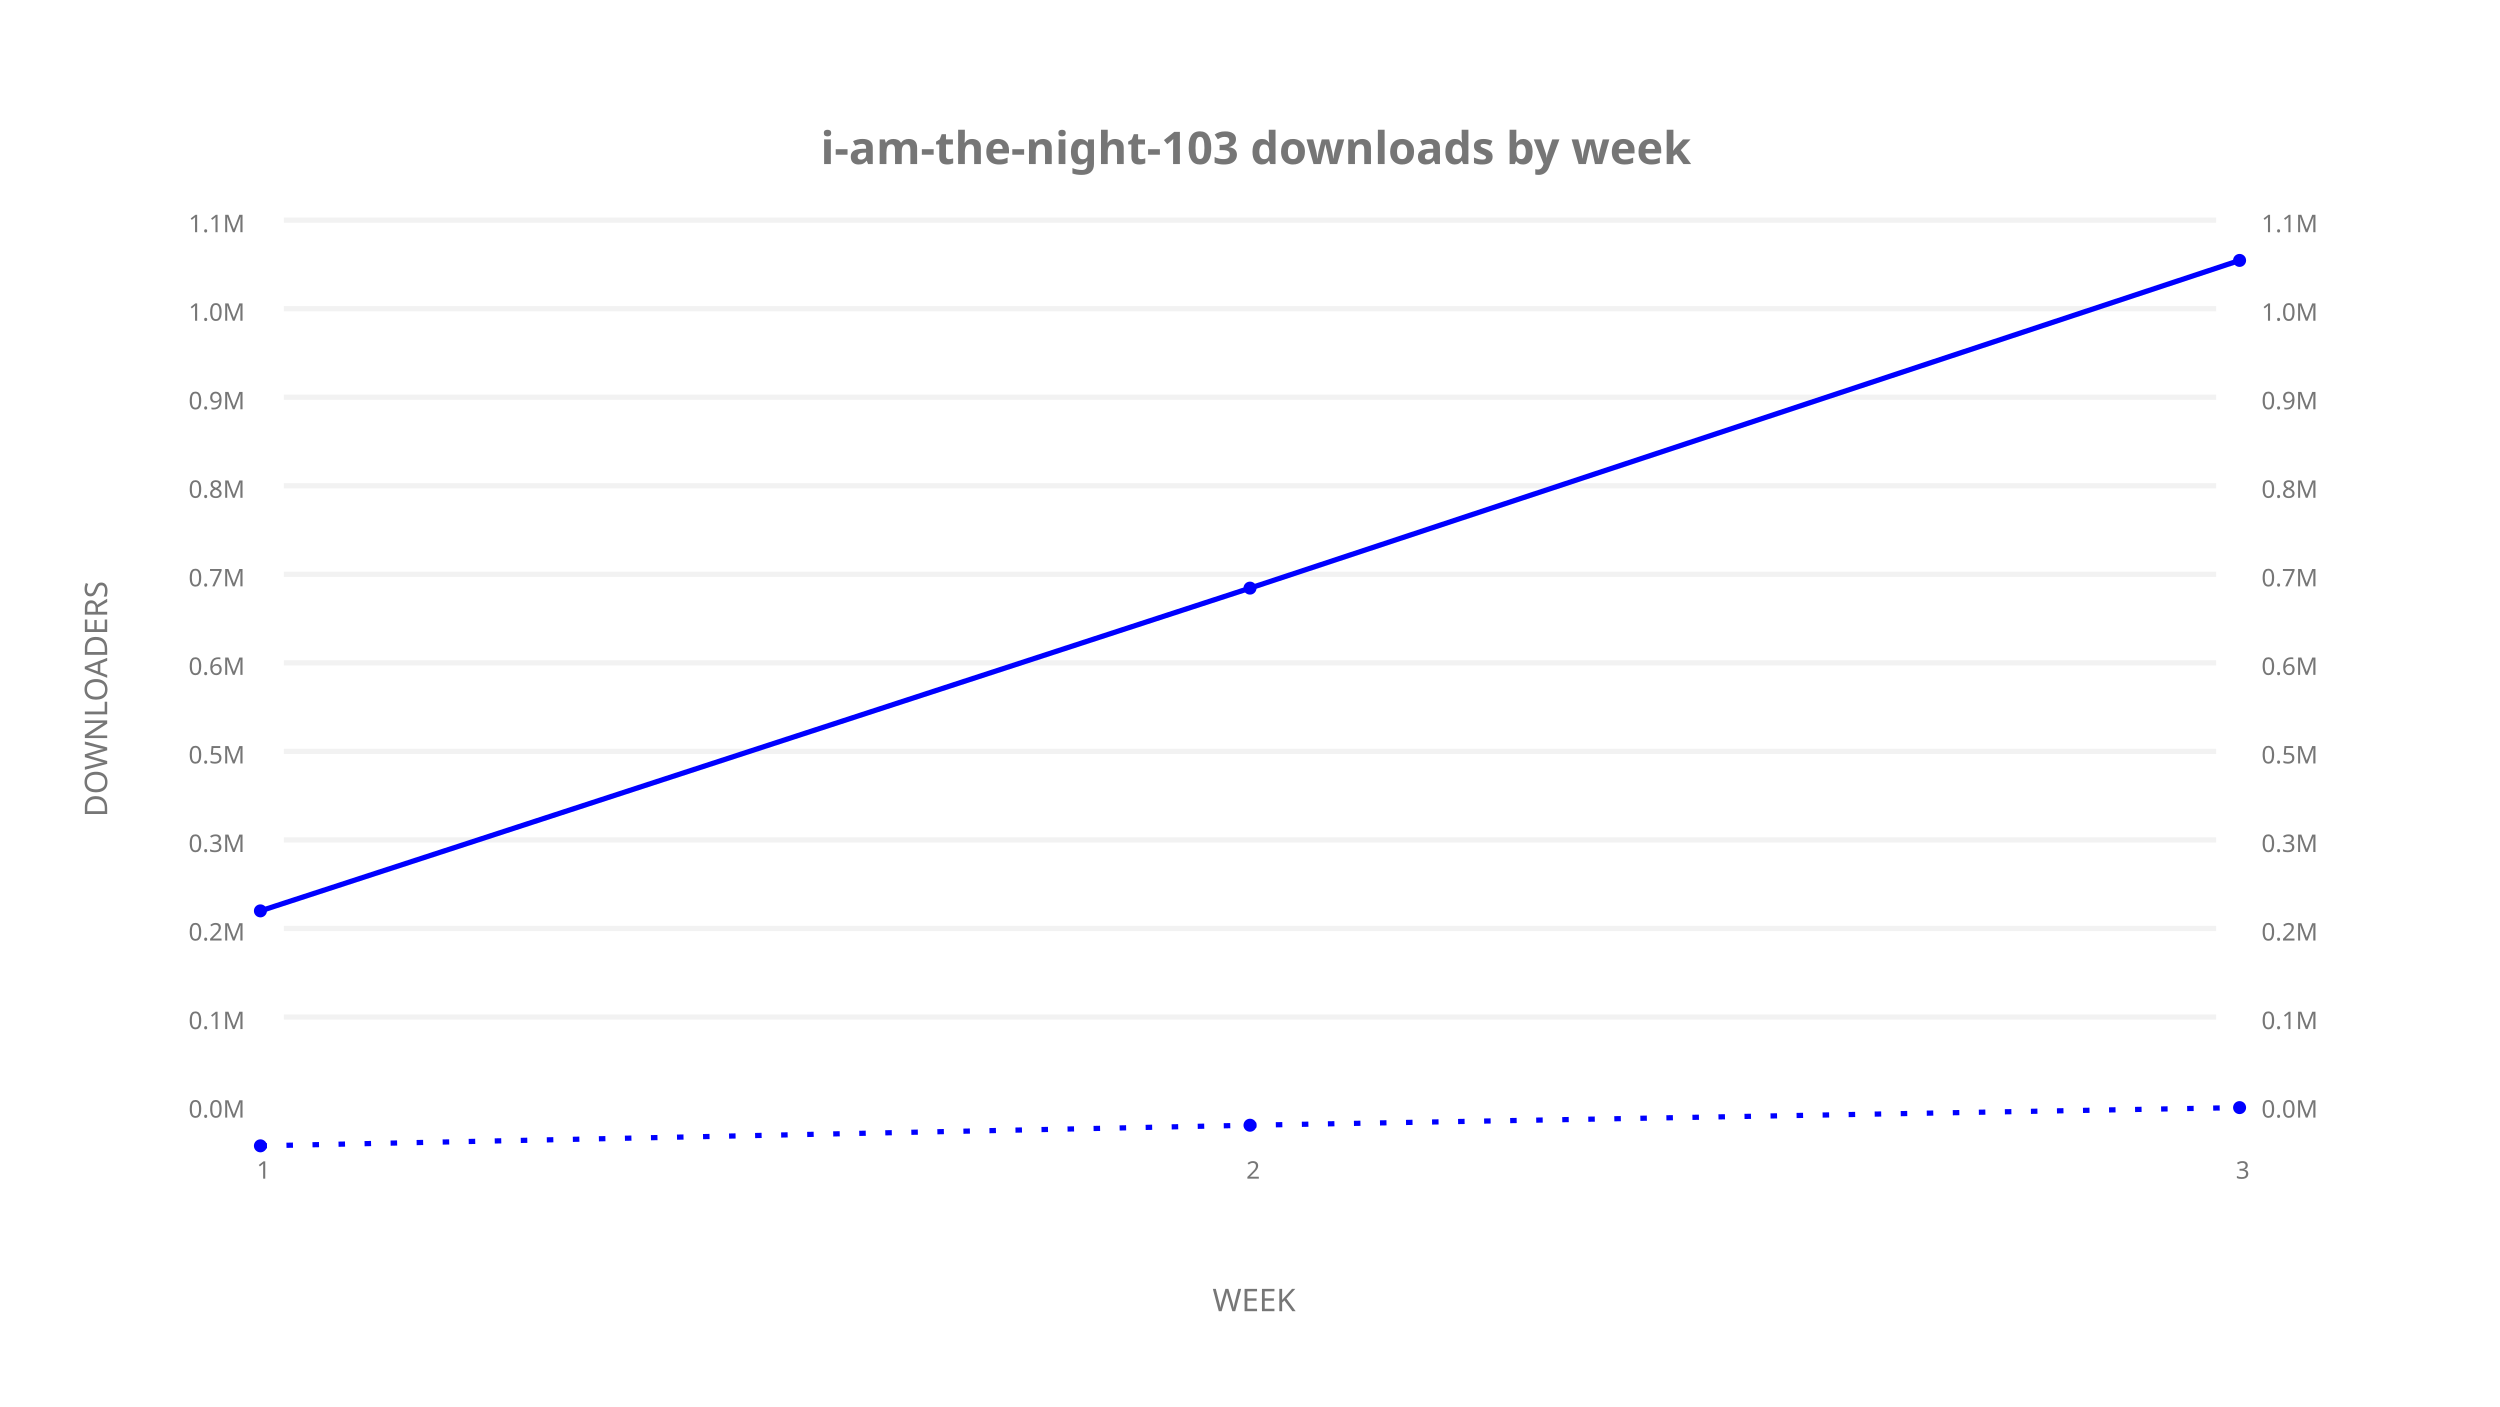
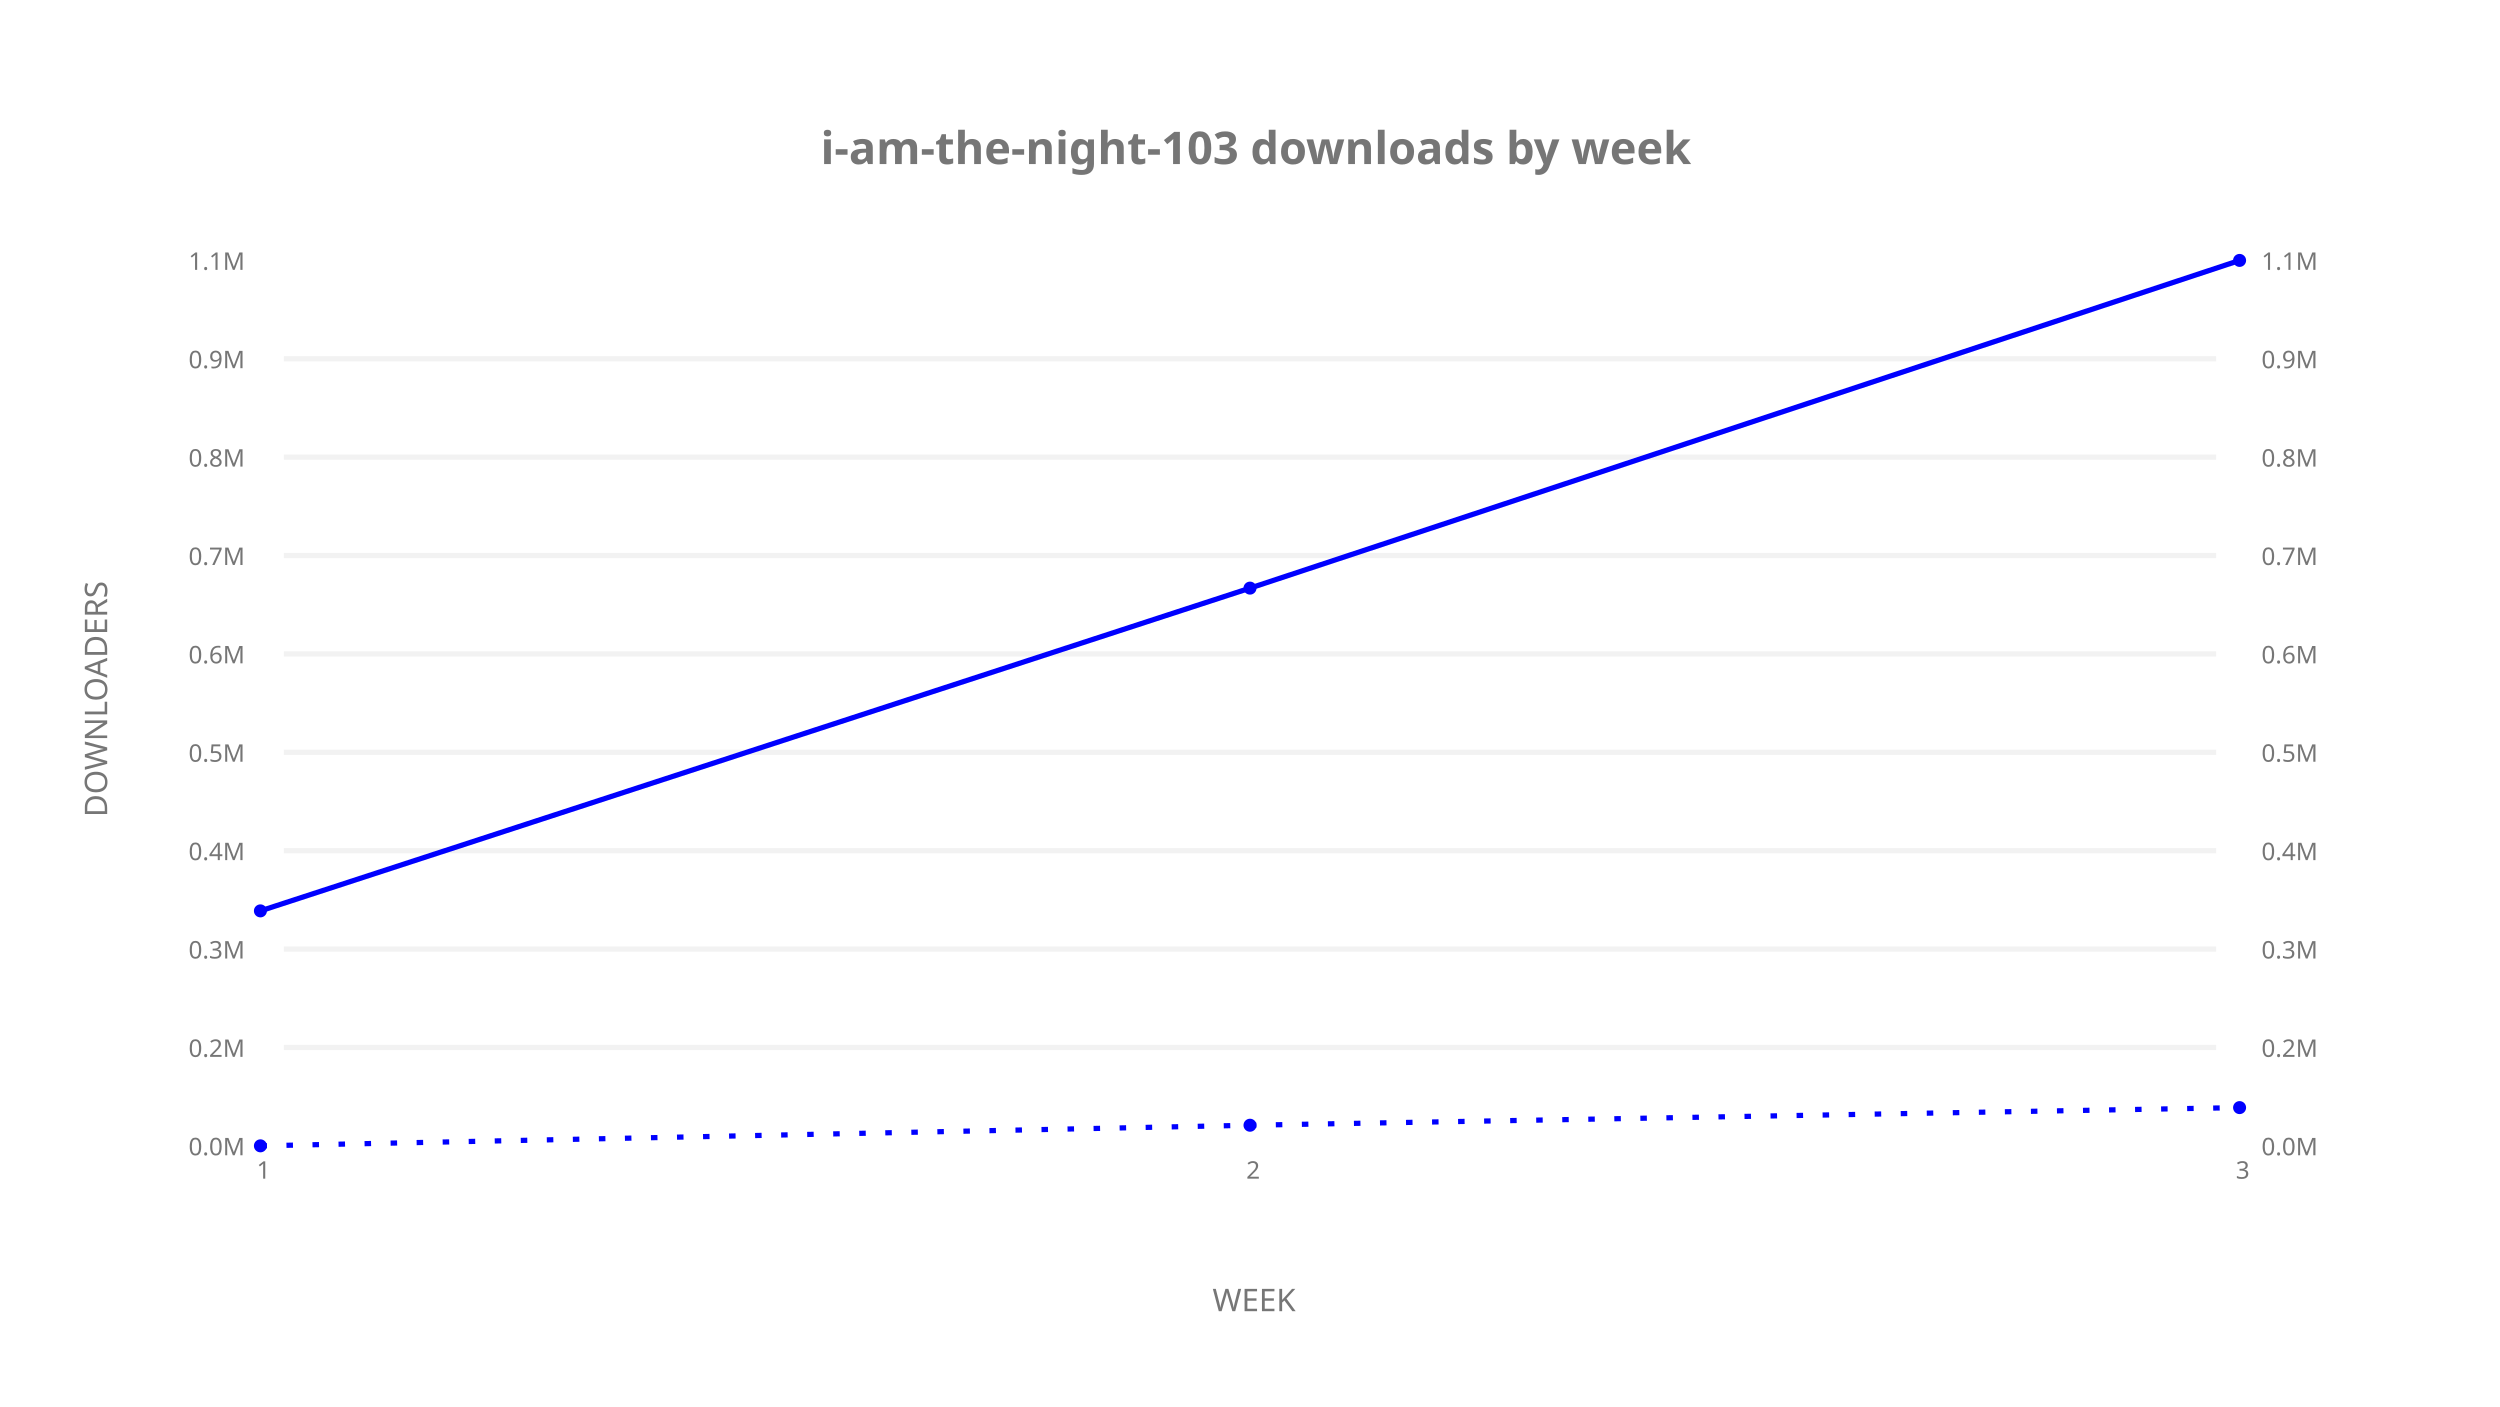
<svg xmlns="http://www.w3.org/2000/svg" xml:space="preserve" id="i-am-the-night-103-downloads-by-week-i-am-the-night-103-week" x="0px" y="0px" width="1920px" height="1080px" viewBox="0 0 1920 1080" enable-background="new 0 0 1920 1080" role="img">
  <g id="annotations">
    <text x="960" y="126" font-family="Atkinson Hyperlegible" font-size="26pt" text-anchor="middle" text-align="center" font-weight="600" font-style="normal" style="fill:rgb(118,118,118); fill-opacity:1; stroke:rgb(118,118,118); stroke-opacity:0; stroke-width:0.5"> i-am-the-night-103 downloads by week</text>
    <g id="axes-lines">
      <text x="960" y="1007" font-family="Atkinson Hyperlegible" font-size="18pt" text-anchor="middle" text-align="center" font-weight="500" font-style="normal" style="fill:rgb(118,118,118); fill-opacity:1; stroke:rgb(118,118,118); stroke-opacity:0; stroke-width:0.5"> WEEK</text>
      <text x="73" y="540" font-family="Atkinson Hyperlegible" font-size="18pt" text-anchor="middle" text-align="center" dominant-baseline="central" font-weight="500" font-style="normal" style="fill:rgb(118,118,118); fill-opacity:1; stroke:rgb(118,118,118); stroke-opacity:0; stroke-width:0.5" transform="rotate(-90,73,540)"> DOWNLOADERS</text>
    </g>
    <g id="tic-y-label-lines">
-       <line x1="218" y1="781.08" x2="1702" y2="781.08" style="fill:rgb(0,0,255); fill-opacity:0; stroke:rgb(242,242,242); stroke-opacity:1; stroke-width:4" />
-       <line x1="218" y1="713.08" x2="1702" y2="713.08" style="fill:rgb(0,0,255); fill-opacity:0; stroke:rgb(242,242,242); stroke-opacity:1; stroke-width:4" />
-       <line x1="218" y1="645.08" x2="1702" y2="645.08" style="fill:rgb(0,0,255); fill-opacity:0; stroke:rgb(242,242,242); stroke-opacity:1; stroke-width:4" />
-       <line x1="218" y1="577.08" x2="1702" y2="577.08" style="fill:rgb(0,0,255); fill-opacity:0; stroke:rgb(242,242,242); stroke-opacity:1; stroke-width:4" />
-       <line x1="218" y1="509.08" x2="1702" y2="509.08" style="fill:rgb(0,0,255); fill-opacity:0; stroke:rgb(242,242,242); stroke-opacity:1; stroke-width:4" />
-       <line x1="218" y1="441.08" x2="1702" y2="441.08" style="fill:rgb(0,0,255); fill-opacity:0; stroke:rgb(242,242,242); stroke-opacity:1; stroke-width:4" />
-       <line x1="218" y1="373.08" x2="1702" y2="373.08" style="fill:rgb(0,0,255); fill-opacity:0; stroke:rgb(242,242,242); stroke-opacity:1; stroke-width:4" />
-       <line x1="218" y1="305.08" x2="1702" y2="305.08" style="fill:rgb(0,0,255); fill-opacity:0; stroke:rgb(242,242,242); stroke-opacity:1; stroke-width:4" />
-       <line x1="218" y1="237.08" x2="1702" y2="237.08" style="fill:rgb(0,0,255); fill-opacity:0; stroke:rgb(242,242,242); stroke-opacity:1; stroke-width:4" />
-       <line x1="218" y1="169.08" x2="1702" y2="169.08" style="fill:rgb(0,0,255); fill-opacity:0; stroke:rgb(242,242,242); stroke-opacity:1; stroke-width:4" />
+       <line x1="218" y1="804.444" x2="1702" y2="804.444" style="fill:rgb(0,0,255); fill-opacity:0; stroke:rgb(242,242,242); stroke-opacity:1; stroke-width:4" />
+       <line x1="218" y1="728.889" x2="1702" y2="728.889" style="fill:rgb(0,0,255); fill-opacity:0; stroke:rgb(242,242,242); stroke-opacity:1; stroke-width:4" />
+       <line x1="218" y1="653.333" x2="1702" y2="653.333" style="fill:rgb(0,0,255); fill-opacity:0; stroke:rgb(242,242,242); stroke-opacity:1; stroke-width:4" />
+       <line x1="218" y1="577.778" x2="1702" y2="577.778" style="fill:rgb(0,0,255); fill-opacity:0; stroke:rgb(242,242,242); stroke-opacity:1; stroke-width:4" />
+       <line x1="218" y1="502.222" x2="1702" y2="502.222" style="fill:rgb(0,0,255); fill-opacity:0; stroke:rgb(242,242,242); stroke-opacity:1; stroke-width:4" />
+       <line x1="218" y1="426.667" x2="1702" y2="426.667" style="fill:rgb(0,0,255); fill-opacity:0; stroke:rgb(242,242,242); stroke-opacity:1; stroke-width:4" />
+       <line x1="218" y1="351.111" x2="1702" y2="351.111" style="fill:rgb(0,0,255); fill-opacity:0; stroke:rgb(242,242,242); stroke-opacity:1; stroke-width:4" />
+       <line x1="218" y1="275.556" x2="1702" y2="275.556" style="fill:rgb(0,0,255); fill-opacity:0; stroke:rgb(242,242,242); stroke-opacity:1; stroke-width:4" />
    </g>
    <g id="tic-x-labels">
      <text x="200" y="898" font-family="Atkinson Hyperlegible" font-size="14pt" text-anchor="middle" text-align="center" dominant-baseline="central" font-weight="400" font-style="normal" style="fill:rgb(118,118,118); fill-opacity:1; stroke:rgb(118,118,118); stroke-opacity:0; stroke-width:0.5"> 1</text>
      <text x="960" y="898" font-family="Atkinson Hyperlegible" font-size="14pt" text-anchor="middle" text-align="center" dominant-baseline="central" font-weight="400" font-style="normal" style="fill:rgb(118,118,118); fill-opacity:1; stroke:rgb(118,118,118); stroke-opacity:0; stroke-width:0.5"> 2</text>
      <text x="1720" y="898" font-family="Atkinson Hyperlegible" font-size="14pt" text-anchor="middle" text-align="center" dominant-baseline="central" font-weight="400" font-style="normal" style="fill:rgb(118,118,118); fill-opacity:1; stroke:rgb(118,118,118); stroke-opacity:0; stroke-width:0.5"> 3</text>
    </g>
    <g id="tic-y-labels">
-       <text x="164" y="851.08" font-family="Atkinson Hyperlegible" font-size="14pt" text-anchor="middle" text-align="center" dominant-baseline="central" font-weight="400" font-style="normal" style="fill:rgb(118,118,118); fill-opacity:1; stroke:rgb(118,118,118); stroke-opacity:0; stroke-width:0.5"> 0.0M</text>
-       <text x="1756" y="851.08" font-family="Atkinson Hyperlegible" font-size="14pt" text-anchor="middle" text-align="center" dominant-baseline="central" font-weight="400" font-style="normal" style="fill:rgb(118,118,118); fill-opacity:1; stroke:rgb(118,118,118); stroke-opacity:0; stroke-width:0.5"> 0.0M</text>
-       <text x="164" y="783.08" font-family="Atkinson Hyperlegible" font-size="14pt" text-anchor="middle" text-align="center" dominant-baseline="central" font-weight="400" font-style="normal" style="fill:rgb(118,118,118); fill-opacity:1; stroke:rgb(118,118,118); stroke-opacity:0; stroke-width:0.5"> 0.1M</text>
-       <text x="1756" y="783.08" font-family="Atkinson Hyperlegible" font-size="14pt" text-anchor="middle" text-align="center" dominant-baseline="central" font-weight="400" font-style="normal" style="fill:rgb(118,118,118); fill-opacity:1; stroke:rgb(118,118,118); stroke-opacity:0; stroke-width:0.5"> 0.1M</text>
-       <text x="164" y="715.08" font-family="Atkinson Hyperlegible" font-size="14pt" text-anchor="middle" text-align="center" dominant-baseline="central" font-weight="400" font-style="normal" style="fill:rgb(118,118,118); fill-opacity:1; stroke:rgb(118,118,118); stroke-opacity:0; stroke-width:0.5"> 0.2M</text>
-       <text x="1756" y="715.08" font-family="Atkinson Hyperlegible" font-size="14pt" text-anchor="middle" text-align="center" dominant-baseline="central" font-weight="400" font-style="normal" style="fill:rgb(118,118,118); fill-opacity:1; stroke:rgb(118,118,118); stroke-opacity:0; stroke-width:0.5"> 0.2M</text>
-       <text x="164" y="647.08" font-family="Atkinson Hyperlegible" font-size="14pt" text-anchor="middle" text-align="center" dominant-baseline="central" font-weight="400" font-style="normal" style="fill:rgb(118,118,118); fill-opacity:1; stroke:rgb(118,118,118); stroke-opacity:0; stroke-width:0.5"> 0.3M</text>
-       <text x="1756" y="647.08" font-family="Atkinson Hyperlegible" font-size="14pt" text-anchor="middle" text-align="center" dominant-baseline="central" font-weight="400" font-style="normal" style="fill:rgb(118,118,118); fill-opacity:1; stroke:rgb(118,118,118); stroke-opacity:0; stroke-width:0.5"> 0.3M</text>
-       <text x="164" y="579.08" font-family="Atkinson Hyperlegible" font-size="14pt" text-anchor="middle" text-align="center" dominant-baseline="central" font-weight="400" font-style="normal" style="fill:rgb(118,118,118); fill-opacity:1; stroke:rgb(118,118,118); stroke-opacity:0; stroke-width:0.5"> 0.5M</text>
-       <text x="1756" y="579.08" font-family="Atkinson Hyperlegible" font-size="14pt" text-anchor="middle" text-align="center" dominant-baseline="central" font-weight="400" font-style="normal" style="fill:rgb(118,118,118); fill-opacity:1; stroke:rgb(118,118,118); stroke-opacity:0; stroke-width:0.5"> 0.5M</text>
-       <text x="164" y="511.08" font-family="Atkinson Hyperlegible" font-size="14pt" text-anchor="middle" text-align="center" dominant-baseline="central" font-weight="400" font-style="normal" style="fill:rgb(118,118,118); fill-opacity:1; stroke:rgb(118,118,118); stroke-opacity:0; stroke-width:0.5"> 0.6M</text>
-       <text x="1756" y="511.08" font-family="Atkinson Hyperlegible" font-size="14pt" text-anchor="middle" text-align="center" dominant-baseline="central" font-weight="400" font-style="normal" style="fill:rgb(118,118,118); fill-opacity:1; stroke:rgb(118,118,118); stroke-opacity:0; stroke-width:0.5"> 0.6M</text>
-       <text x="164" y="443.08" font-family="Atkinson Hyperlegible" font-size="14pt" text-anchor="middle" text-align="center" dominant-baseline="central" font-weight="400" font-style="normal" style="fill:rgb(118,118,118); fill-opacity:1; stroke:rgb(118,118,118); stroke-opacity:0; stroke-width:0.5"> 0.7M</text>
-       <text x="1756" y="443.08" font-family="Atkinson Hyperlegible" font-size="14pt" text-anchor="middle" text-align="center" dominant-baseline="central" font-weight="400" font-style="normal" style="fill:rgb(118,118,118); fill-opacity:1; stroke:rgb(118,118,118); stroke-opacity:0; stroke-width:0.5"> 0.7M</text>
-       <text x="164" y="375.08" font-family="Atkinson Hyperlegible" font-size="14pt" text-anchor="middle" text-align="center" dominant-baseline="central" font-weight="400" font-style="normal" style="fill:rgb(118,118,118); fill-opacity:1; stroke:rgb(118,118,118); stroke-opacity:0; stroke-width:0.5"> 0.8M</text>
-       <text x="1756" y="375.08" font-family="Atkinson Hyperlegible" font-size="14pt" text-anchor="middle" text-align="center" dominant-baseline="central" font-weight="400" font-style="normal" style="fill:rgb(118,118,118); fill-opacity:1; stroke:rgb(118,118,118); stroke-opacity:0; stroke-width:0.5"> 0.8M</text>
-       <text x="164" y="307.08" font-family="Atkinson Hyperlegible" font-size="14pt" text-anchor="middle" text-align="center" dominant-baseline="central" font-weight="400" font-style="normal" style="fill:rgb(118,118,118); fill-opacity:1; stroke:rgb(118,118,118); stroke-opacity:0; stroke-width:0.5"> 0.9M</text>
-       <text x="1756" y="307.08" font-family="Atkinson Hyperlegible" font-size="14pt" text-anchor="middle" text-align="center" dominant-baseline="central" font-weight="400" font-style="normal" style="fill:rgb(118,118,118); fill-opacity:1; stroke:rgb(118,118,118); stroke-opacity:0; stroke-width:0.5"> 0.9M</text>
-       <text x="164" y="239.08" font-family="Atkinson Hyperlegible" font-size="14pt" text-anchor="middle" text-align="center" dominant-baseline="central" font-weight="400" font-style="normal" style="fill:rgb(118,118,118); fill-opacity:1; stroke:rgb(118,118,118); stroke-opacity:0; stroke-width:0.5"> 1.0M</text>
-       <text x="1756" y="239.08" font-family="Atkinson Hyperlegible" font-size="14pt" text-anchor="middle" text-align="center" dominant-baseline="central" font-weight="400" font-style="normal" style="fill:rgb(118,118,118); fill-opacity:1; stroke:rgb(118,118,118); stroke-opacity:0; stroke-width:0.5"> 1.0M</text>
-       <text x="164" y="171.08" font-family="Atkinson Hyperlegible" font-size="14pt" text-anchor="middle" text-align="center" dominant-baseline="central" font-weight="400" font-style="normal" style="fill:rgb(118,118,118); fill-opacity:1; stroke:rgb(118,118,118); stroke-opacity:0; stroke-width:0.5"> 1.1M</text>
-       <text x="1756" y="171.08" font-family="Atkinson Hyperlegible" font-size="14pt" text-anchor="middle" text-align="center" dominant-baseline="central" font-weight="400" font-style="normal" style="fill:rgb(118,118,118); fill-opacity:1; stroke:rgb(118,118,118); stroke-opacity:0; stroke-width:0.5"> 1.1M</text>
+       <text x="164" y="880" font-family="Atkinson Hyperlegible" font-size="14pt" text-anchor="middle" text-align="center" dominant-baseline="central" font-weight="400" font-style="normal" style="fill:rgb(118,118,118); fill-opacity:1; stroke:rgb(118,118,118); stroke-opacity:0; stroke-width:0.5"> 0.0M</text>
+       <text x="1756" y="880" font-family="Atkinson Hyperlegible" font-size="14pt" text-anchor="middle" text-align="center" dominant-baseline="central" font-weight="400" font-style="normal" style="fill:rgb(118,118,118); fill-opacity:1; stroke:rgb(118,118,118); stroke-opacity:0; stroke-width:0.5"> 0.0M</text>
+       <text x="164" y="804.444" font-family="Atkinson Hyperlegible" font-size="14pt" text-anchor="middle" text-align="center" dominant-baseline="central" font-weight="400" font-style="normal" style="fill:rgb(118,118,118); fill-opacity:1; stroke:rgb(118,118,118); stroke-opacity:0; stroke-width:0.5"> 0.2M</text>
+       <text x="1756" y="804.444" font-family="Atkinson Hyperlegible" font-size="14pt" text-anchor="middle" text-align="center" dominant-baseline="central" font-weight="400" font-style="normal" style="fill:rgb(118,118,118); fill-opacity:1; stroke:rgb(118,118,118); stroke-opacity:0; stroke-width:0.5"> 0.2M</text>
+       <text x="164" y="728.889" font-family="Atkinson Hyperlegible" font-size="14pt" text-anchor="middle" text-align="center" dominant-baseline="central" font-weight="400" font-style="normal" style="fill:rgb(118,118,118); fill-opacity:1; stroke:rgb(118,118,118); stroke-opacity:0; stroke-width:0.5"> 0.3M</text>
+       <text x="1756" y="728.889" font-family="Atkinson Hyperlegible" font-size="14pt" text-anchor="middle" text-align="center" dominant-baseline="central" font-weight="400" font-style="normal" style="fill:rgb(118,118,118); fill-opacity:1; stroke:rgb(118,118,118); stroke-opacity:0; stroke-width:0.5"> 0.3M</text>
+       <text x="164" y="653.333" font-family="Atkinson Hyperlegible" font-size="14pt" text-anchor="middle" text-align="center" dominant-baseline="central" font-weight="400" font-style="normal" style="fill:rgb(118,118,118); fill-opacity:1; stroke:rgb(118,118,118); stroke-opacity:0; stroke-width:0.5"> 0.4M</text>
+       <text x="1756" y="653.333" font-family="Atkinson Hyperlegible" font-size="14pt" text-anchor="middle" text-align="center" dominant-baseline="central" font-weight="400" font-style="normal" style="fill:rgb(118,118,118); fill-opacity:1; stroke:rgb(118,118,118); stroke-opacity:0; stroke-width:0.5"> 0.4M</text>
+       <text x="164" y="577.778" font-family="Atkinson Hyperlegible" font-size="14pt" text-anchor="middle" text-align="center" dominant-baseline="central" font-weight="400" font-style="normal" style="fill:rgb(118,118,118); fill-opacity:1; stroke:rgb(118,118,118); stroke-opacity:0; stroke-width:0.5"> 0.5M</text>
+       <text x="1756" y="577.778" font-family="Atkinson Hyperlegible" font-size="14pt" text-anchor="middle" text-align="center" dominant-baseline="central" font-weight="400" font-style="normal" style="fill:rgb(118,118,118); fill-opacity:1; stroke:rgb(118,118,118); stroke-opacity:0; stroke-width:0.5"> 0.5M</text>
+       <text x="164" y="502.222" font-family="Atkinson Hyperlegible" font-size="14pt" text-anchor="middle" text-align="center" dominant-baseline="central" font-weight="400" font-style="normal" style="fill:rgb(118,118,118); fill-opacity:1; stroke:rgb(118,118,118); stroke-opacity:0; stroke-width:0.5"> 0.6M</text>
+       <text x="1756" y="502.222" font-family="Atkinson Hyperlegible" font-size="14pt" text-anchor="middle" text-align="center" dominant-baseline="central" font-weight="400" font-style="normal" style="fill:rgb(118,118,118); fill-opacity:1; stroke:rgb(118,118,118); stroke-opacity:0; stroke-width:0.5"> 0.6M</text>
+       <text x="164" y="426.667" font-family="Atkinson Hyperlegible" font-size="14pt" text-anchor="middle" text-align="center" dominant-baseline="central" font-weight="400" font-style="normal" style="fill:rgb(118,118,118); fill-opacity:1; stroke:rgb(118,118,118); stroke-opacity:0; stroke-width:0.5"> 0.7M</text>
+       <text x="1756" y="426.667" font-family="Atkinson Hyperlegible" font-size="14pt" text-anchor="middle" text-align="center" dominant-baseline="central" font-weight="400" font-style="normal" style="fill:rgb(118,118,118); fill-opacity:1; stroke:rgb(118,118,118); stroke-opacity:0; stroke-width:0.5"> 0.7M</text>
+       <text x="164" y="351.111" font-family="Atkinson Hyperlegible" font-size="14pt" text-anchor="middle" text-align="center" dominant-baseline="central" font-weight="400" font-style="normal" style="fill:rgb(118,118,118); fill-opacity:1; stroke:rgb(118,118,118); stroke-opacity:0; stroke-width:0.5"> 0.8M</text>
+       <text x="1756" y="351.111" font-family="Atkinson Hyperlegible" font-size="14pt" text-anchor="middle" text-align="center" dominant-baseline="central" font-weight="400" font-style="normal" style="fill:rgb(118,118,118); fill-opacity:1; stroke:rgb(118,118,118); stroke-opacity:0; stroke-width:0.5"> 0.8M</text>
+       <text x="164" y="275.556" font-family="Atkinson Hyperlegible" font-size="14pt" text-anchor="middle" text-align="center" dominant-baseline="central" font-weight="400" font-style="normal" style="fill:rgb(118,118,118); fill-opacity:1; stroke:rgb(118,118,118); stroke-opacity:0; stroke-width:0.5"> 0.9M</text>
+       <text x="1756" y="275.556" font-family="Atkinson Hyperlegible" font-size="14pt" text-anchor="middle" text-align="center" dominant-baseline="central" font-weight="400" font-style="normal" style="fill:rgb(118,118,118); fill-opacity:1; stroke:rgb(118,118,118); stroke-opacity:0; stroke-width:0.5"> 0.9M</text>
+       <text x="164" y="200" font-family="Atkinson Hyperlegible" font-size="14pt" text-anchor="middle" text-align="center" dominant-baseline="central" font-weight="400" font-style="normal" style="fill:rgb(118,118,118); fill-opacity:1; stroke:rgb(118,118,118); stroke-opacity:0; stroke-width:0.5"> 1.1M</text>
+       <text x="1756" y="200" font-family="Atkinson Hyperlegible" font-size="14pt" text-anchor="middle" text-align="center" dominant-baseline="central" font-weight="400" font-style="normal" style="fill:rgb(118,118,118); fill-opacity:1; stroke:rgb(118,118,118); stroke-opacity:0; stroke-width:0.5"> 1.1M</text>
    </g>
  </g>
  <g id="polyline-i-am-the-night-103 downloads by week">
    <polyline points="200,699.557 960,451.679 1720,200 " style="fill:rgb(0,0,255); fill-opacity:0; stroke:rgb(0,0,255); stroke-opacity:1; stroke-width:4" />
  </g>
  <g id="markers-i-am-the-night-103 downloads by week">
    <circle cx="200" cy="699.557" r="5" style="fill:rgb(0,0,255); fill-opacity:1; stroke:rgb(0,0,255); stroke-opacity:0; stroke-width:4">
</circle>
    <circle cx="960" cy="451.679" r="5" style="fill:rgb(0,0,255); fill-opacity:1; stroke:rgb(0,0,255); stroke-opacity:0; stroke-width:4">
</circle>
    <circle cx="1720" cy="200" r="5" style="fill:rgb(0,0,255); fill-opacity:1; stroke:rgb(0,0,255); stroke-opacity:0; stroke-width:4">
</circle>
  </g>
  <g id="polyline-i-am-the-night-103 downloads by week uploaders">
    <polyline points="200,880 960,864.18 1720,850.641 " stroke-dasharray="5 15" style="fill:rgb(0,0,255); fill-opacity:0; stroke:rgb(0,0,255); stroke-opacity:1; stroke-width:4" />
  </g>
  <g id="markers-i-am-the-night-103 downloads by week uploaders">
    <circle cx="200" cy="880" r="5" style="fill:rgb(0,0,255); fill-opacity:1; stroke:rgb(0,0,255); stroke-opacity:0; stroke-width:4">
</circle>
    <circle cx="960" cy="864.18" r="5" style="fill:rgb(0,0,255); fill-opacity:1; stroke:rgb(0,0,255); stroke-opacity:0; stroke-width:4">
</circle>
    <circle cx="1720" cy="850.641" r="5" style="fill:rgb(0,0,255); fill-opacity:1; stroke:rgb(0,0,255); stroke-opacity:0; stroke-width:4">
</circle>
  </g>
</svg>
